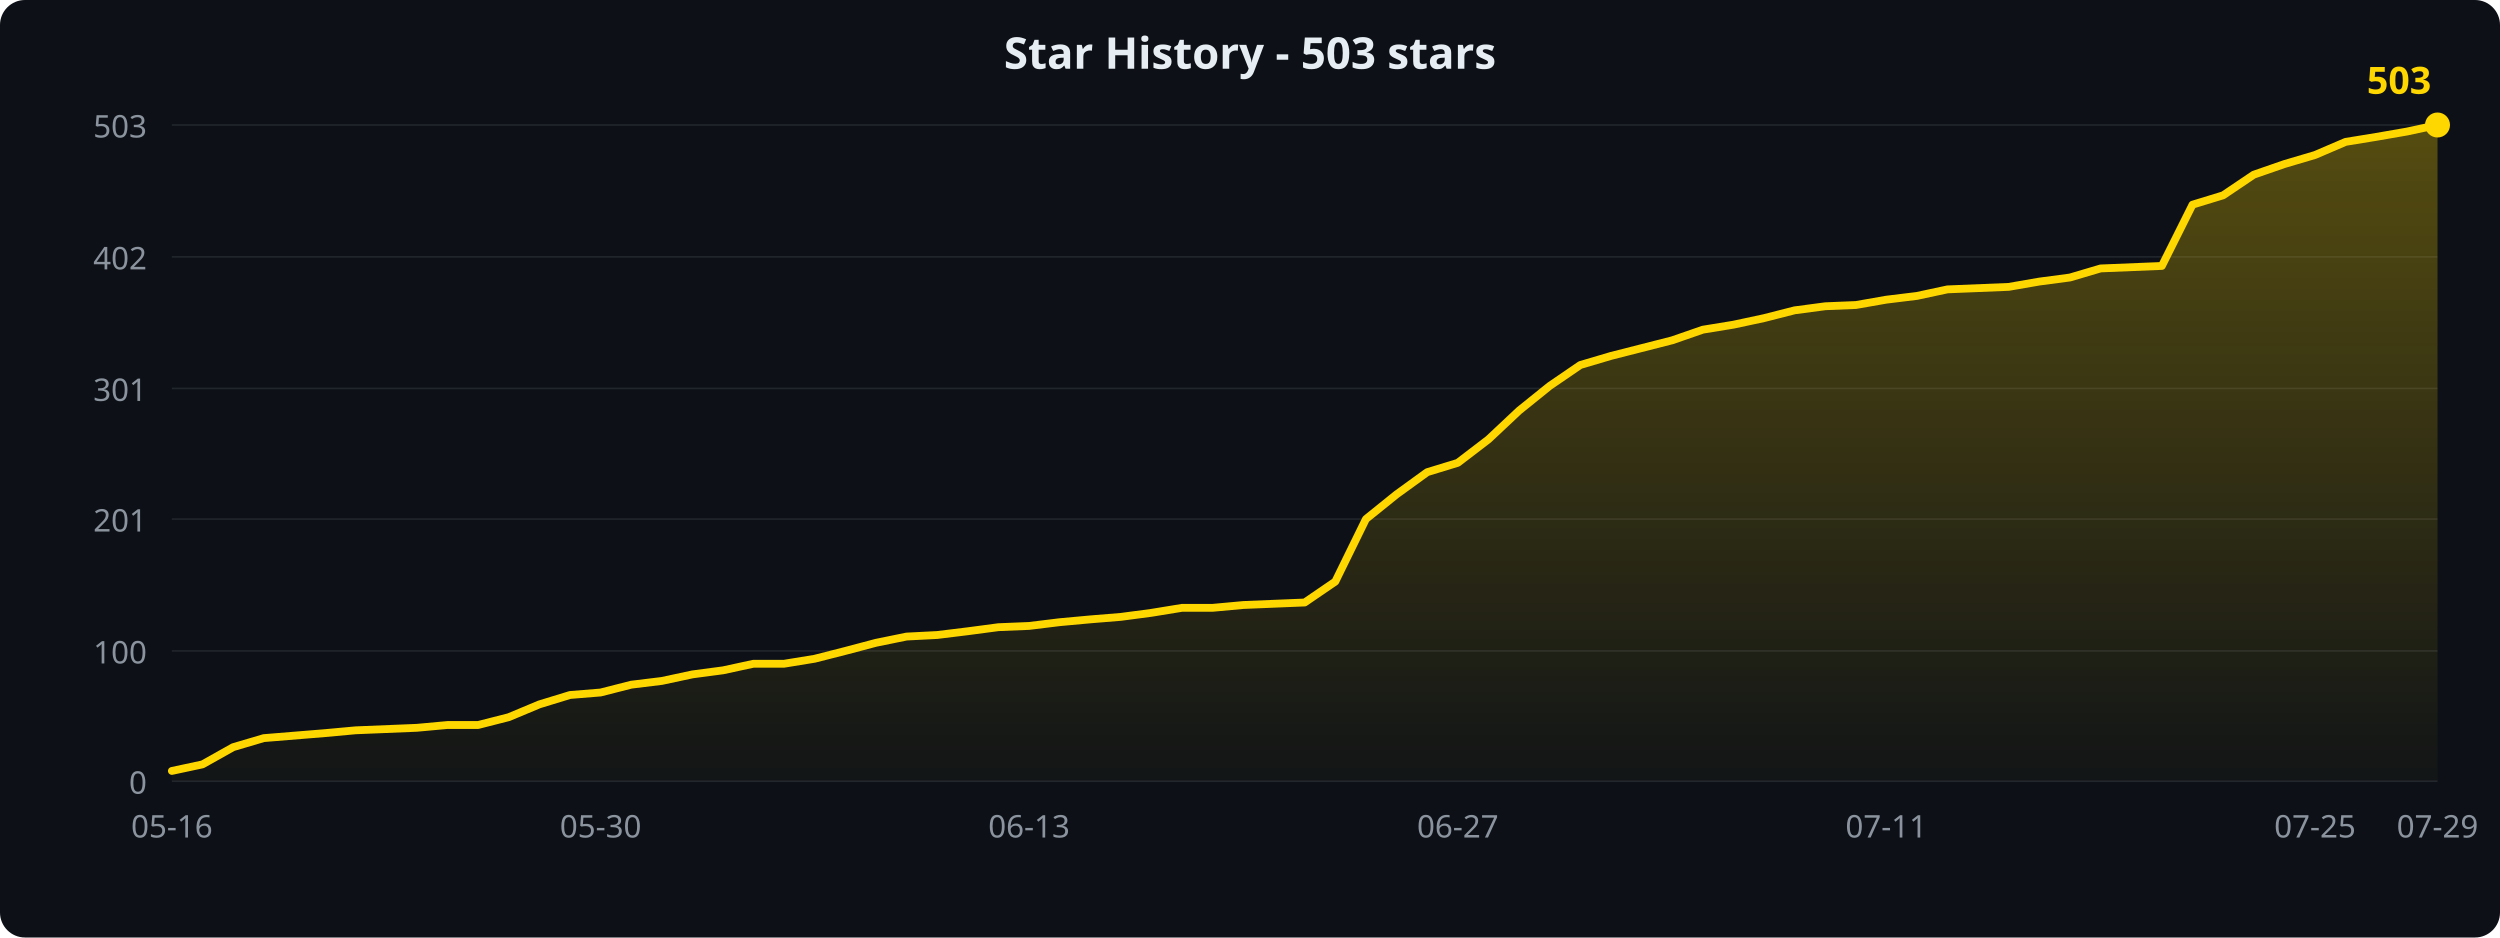
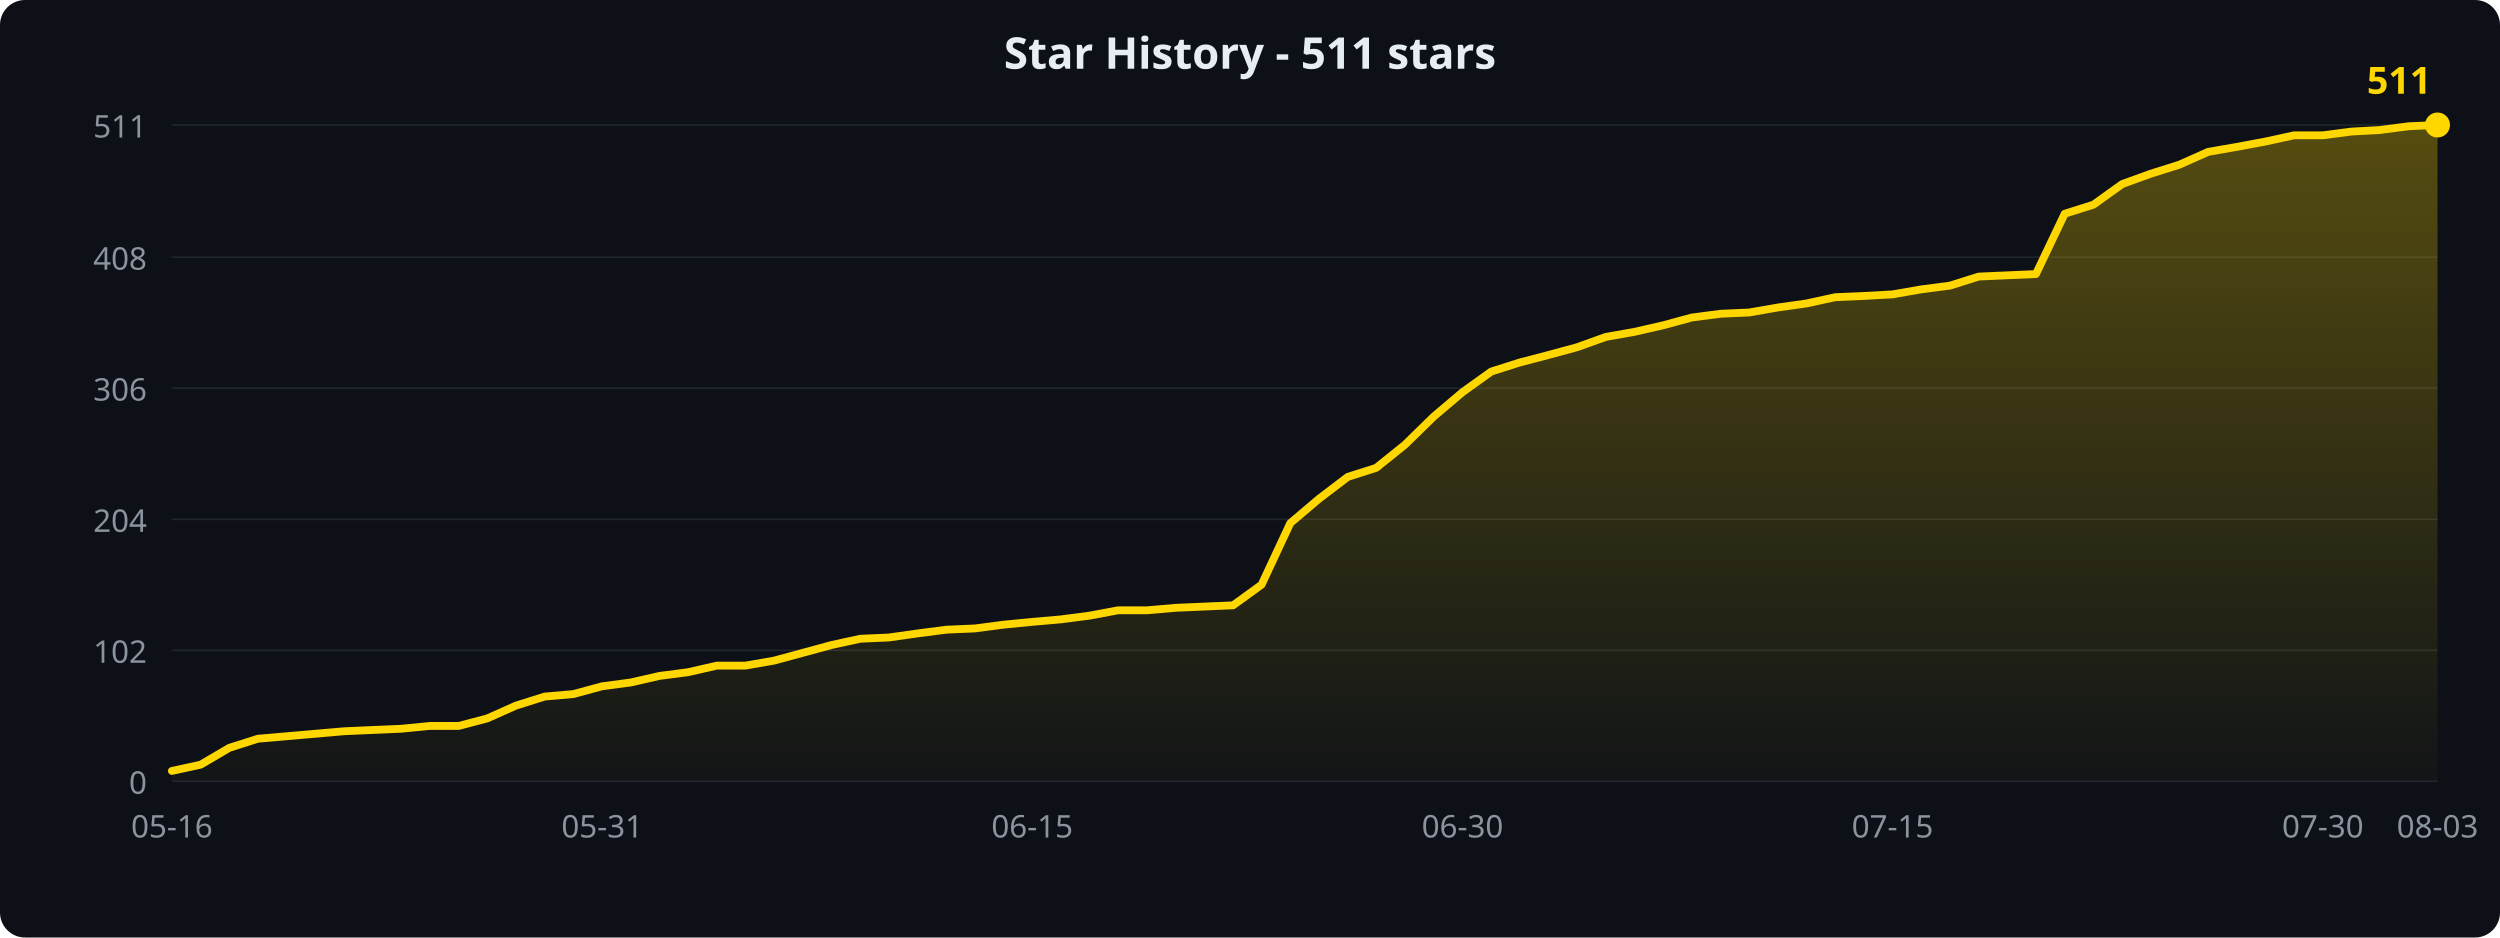
<svg xmlns="http://www.w3.org/2000/svg" viewBox="0 0 800 300" width="800" height="300">
  <defs>
    <linearGradient id="fill" x1="0" y1="0" x2="0" y2="1">
      <stop offset="0%" stop-color="#FFD700" stop-opacity="0.3" />
      <stop offset="100%" stop-color="#FFD700" stop-opacity="0.02" />
    </linearGradient>
  </defs>
  <rect width="800" height="300" rx="8" fill="#0d1117" />
  <text x="400.0" y="22" text-anchor="middle" fill="#e6edf3" font-family="system-ui,sans-serif" font-size="14" font-weight="600">
-     Star History - 503 stars
+     Star History - 511 stars
  </text>
  <line x1="55" y1="250.0" x2="780" y2="250.0" stroke="#21262d" stroke-width="0.5" />
  <text x="47" y="254.0" text-anchor="end" fill="#8b949e" font-family="system-ui,sans-serif" font-size="10">0</text>
-   <line x1="55" y1="208.3" x2="780" y2="208.3" stroke="#21262d" stroke-width="0.5" />
-   <text x="47" y="212.3" text-anchor="end" fill="#8b949e" font-family="system-ui,sans-serif" font-size="10">100</text>
-   <line x1="55" y1="166.1" x2="780" y2="166.1" stroke="#21262d" stroke-width="0.5" />
-   <text x="47" y="170.1" text-anchor="end" fill="#8b949e" font-family="system-ui,sans-serif" font-size="10">201</text>
-   <line x1="55" y1="124.3" x2="780" y2="124.3" stroke="#21262d" stroke-width="0.5" />
-   <text x="47" y="128.3" text-anchor="end" fill="#8b949e" font-family="system-ui,sans-serif" font-size="10">301</text>
-   <line x1="55" y1="82.2" x2="780" y2="82.2" stroke="#21262d" stroke-width="0.5" />
-   <text x="47" y="86.2" text-anchor="end" fill="#8b949e" font-family="system-ui,sans-serif" font-size="10">402</text>
+   <line x1="55" y1="208.1" x2="780" y2="208.1" stroke="#21262d" stroke-width="0.5" />
+   <text x="47" y="212.1" text-anchor="end" fill="#8b949e" font-family="system-ui,sans-serif" font-size="10">102</text>
+   <line x1="55" y1="166.2" x2="780" y2="166.2" stroke="#21262d" stroke-width="0.5" />
+   <text x="47" y="170.2" text-anchor="end" fill="#8b949e" font-family="system-ui,sans-serif" font-size="10">204</text>
+   <line x1="55" y1="124.2" x2="780" y2="124.2" stroke="#21262d" stroke-width="0.5" />
+   <text x="47" y="128.2" text-anchor="end" fill="#8b949e" font-family="system-ui,sans-serif" font-size="10">306</text>
+   <line x1="55" y1="82.3" x2="780" y2="82.3" stroke="#21262d" stroke-width="0.5" />
+   <text x="47" y="86.3" text-anchor="end" fill="#8b949e" font-family="system-ui,sans-serif" font-size="10">408</text>
  <line x1="55" y1="40.0" x2="780" y2="40.0" stroke="#21262d" stroke-width="0.5" />
-   <text x="47" y="44.0" text-anchor="end" fill="#8b949e" font-family="system-ui,sans-serif" font-size="10">503</text>
-   <polygon points="55.0,246.7 64.8,244.6 74.6,239.1 84.4,236.2 94.2,235.4 104.0,234.6 113.8,233.7 123.6,233.3 133.4,232.9 143.2,232.0 153.0,232.0 162.8,229.5 172.6,225.4 182.4,222.4 192.2,221.6 202.0,219.1 211.8,217.9 221.6,215.8 231.4,214.5 241.1,212.4 250.9,212.4 260.7,210.8 270.5,208.3 280.3,205.7 290.1,203.7 299.9,203.2 309.7,202.0 319.5,200.7 329.3,200.3 339.1,199.1 348.9,198.2 358.7,197.4 368.5,196.1 378.3,194.5 388.1,194.5 397.9,193.6 407.7,193.2 417.5,192.8 427.3,186.1 437.1,166.1 446.9,158.2 456.7,151.1 466.5,148.1 476.3,140.6 486.1,131.4 495.9,123.5 505.7,116.8 515.5,113.9 525.3,111.4 535.1,108.9 544.9,105.5 554.7,103.9 564.5,101.8 574.3,99.3 584.1,98.0 593.9,97.6 603.6,95.9 613.4,94.7 623.2,92.6 633.0,92.2 642.8,91.8 652.6,90.1 662.4,88.8 672.2,85.9 682.0,85.5 691.8,85.1 701.6,65.5 711.4,62.5 721.2,55.9 731.0,52.5 740.8,49.6 750.6,45.4 760.4,43.8 770.2,42.1 780.0,40.0 780.0,250.0 55.0,250.0" fill="url(#fill)" />
-   <polyline points="55.0,246.7 64.8,244.6 74.6,239.1 84.4,236.2 94.2,235.4 104.0,234.6 113.8,233.7 123.6,233.3 133.4,232.9 143.2,232.0 153.0,232.0 162.8,229.5 172.6,225.4 182.4,222.4 192.2,221.6 202.0,219.1 211.8,217.9 221.6,215.8 231.4,214.5 241.1,212.4 250.9,212.4 260.7,210.8 270.5,208.3 280.3,205.7 290.1,203.7 299.9,203.2 309.7,202.0 319.5,200.7 329.3,200.3 339.1,199.1 348.9,198.2 358.7,197.4 368.5,196.1 378.3,194.5 388.1,194.5 397.9,193.6 407.7,193.2 417.5,192.8 427.3,186.1 437.1,166.1 446.9,158.2 456.7,151.1 466.5,148.1 476.3,140.6 486.1,131.4 495.9,123.5 505.7,116.8 515.5,113.9 525.3,111.4 535.1,108.9 544.9,105.5 554.7,103.9 564.5,101.8 574.3,99.3 584.1,98.0 593.9,97.6 603.6,95.9 613.4,94.7 623.2,92.6 633.0,92.2 642.8,91.8 652.6,90.1 662.4,88.8 672.2,85.9 682.0,85.5 691.8,85.1 701.6,65.5 711.4,62.5 721.2,55.9 731.0,52.5 740.8,49.6 750.6,45.4 760.4,43.8 770.2,42.1 780.0,40.0" fill="none" stroke="#FFD700" stroke-width="2.5" stroke-linejoin="round" stroke-linecap="round" />
+   <text x="47" y="44.0" text-anchor="end" fill="#8b949e" font-family="system-ui,sans-serif" font-size="10">511</text>
+   <polygon points="55.0,246.7 64.2,244.7 73.4,239.3 82.5,236.4 91.7,235.6 100.9,234.8 110.1,234.0 119.2,233.6 128.4,233.2 137.6,232.3 146.8,232.3 155.9,229.9 165.1,225.8 174.3,222.9 183.5,222.1 192.7,219.6 201.8,218.4 211.0,216.3 220.2,215.1 229.4,213.0 238.5,213.0 247.7,211.4 256.9,208.9 266.1,206.4 275.3,204.4 284.4,204.0 293.6,202.7 302.8,201.5 312.0,201.1 321.1,199.9 330.3,199.0 339.5,198.2 348.7,197.0 357.8,195.3 367.0,195.3 376.2,194.5 385.4,194.1 394.6,193.7 403.7,187.1 412.9,167.4 422.1,159.6 431.3,152.6 440.4,149.7 449.6,142.3 458.8,133.3 468.0,125.5 477.2,118.9 486.3,116.0 495.5,113.6 504.7,111.1 513.9,107.8 523.0,106.2 532.2,104.1 541.4,101.6 550.6,100.4 559.7,100.0 568.9,98.4 578.1,97.1 587.3,95.1 596.5,94.7 605.6,94.2 614.8,92.6 624.0,91.4 633.2,88.5 642.3,88.1 651.5,87.7 660.7,68.4 669.9,65.5 679.1,58.9 688.2,55.6 697.4,52.7 706.6,48.6 715.8,47.0 724.9,45.3 734.1,43.3 743.3,43.3 752.5,42.1 761.6,41.6 770.8,40.4 780.0,40.0 780.0,250.0 55.0,250.0" fill="url(#fill)" />
+   <polyline points="55.0,246.7 64.2,244.7 73.4,239.3 82.5,236.4 91.7,235.6 100.9,234.8 110.1,234.0 119.2,233.6 128.4,233.2 137.6,232.3 146.8,232.3 155.9,229.9 165.1,225.8 174.3,222.9 183.5,222.1 192.7,219.6 201.8,218.4 211.0,216.3 220.2,215.1 229.4,213.0 238.5,213.0 247.7,211.4 256.9,208.9 266.1,206.4 275.3,204.4 284.4,204.0 293.6,202.7 302.8,201.5 312.0,201.1 321.1,199.9 330.3,199.0 339.5,198.2 348.7,197.0 357.8,195.3 367.0,195.3 376.2,194.5 385.4,194.1 394.6,193.7 403.7,187.1 412.9,167.4 422.1,159.6 431.3,152.6 440.4,149.7 449.6,142.3 458.8,133.3 468.0,125.5 477.2,118.9 486.3,116.0 495.5,113.6 504.7,111.1 513.9,107.8 523.0,106.2 532.2,104.1 541.4,101.6 550.6,100.4 559.7,100.0 568.9,98.4 578.1,97.1 587.3,95.1 596.5,94.7 605.6,94.2 614.8,92.6 624.0,91.4 633.2,88.5 642.3,88.1 651.5,87.7 660.7,68.4 669.9,65.5 679.1,58.9 688.2,55.6 697.4,52.7 706.6,48.6 715.8,47.0 724.9,45.3 734.1,43.3 743.3,43.3 752.5,42.1 761.6,41.6 770.8,40.4 780.0,40.0" fill="none" stroke="#FFD700" stroke-width="2.5" stroke-linejoin="round" stroke-linecap="round" />
  <text x="55.0" y="268" text-anchor="middle" fill="#8b949e" font-family="system-ui,sans-serif" font-size="10">05-16</text>
-   <text x="192.2" y="268" text-anchor="middle" fill="#8b949e" font-family="system-ui,sans-serif" font-size="10">05-30</text>
-   <text x="329.3" y="268" text-anchor="middle" fill="#8b949e" font-family="system-ui,sans-serif" font-size="10">06-13</text>
-   <text x="466.5" y="268" text-anchor="middle" fill="#8b949e" font-family="system-ui,sans-serif" font-size="10">06-27</text>
-   <text x="603.6" y="268" text-anchor="middle" fill="#8b949e" font-family="system-ui,sans-serif" font-size="10">07-11</text>
-   <text x="740.8" y="268" text-anchor="middle" fill="#8b949e" font-family="system-ui,sans-serif" font-size="10">07-25</text>
-   <text x="780.0" y="268" text-anchor="middle" fill="#8b949e" font-family="system-ui,sans-serif" font-size="10">07-29</text>
+   <text x="192.7" y="268" text-anchor="middle" fill="#8b949e" font-family="system-ui,sans-serif" font-size="10">05-31</text>
+   <text x="330.3" y="268" text-anchor="middle" fill="#8b949e" font-family="system-ui,sans-serif" font-size="10">06-15</text>
+   <text x="468.0" y="268" text-anchor="middle" fill="#8b949e" font-family="system-ui,sans-serif" font-size="10">06-30</text>
+   <text x="605.6" y="268" text-anchor="middle" fill="#8b949e" font-family="system-ui,sans-serif" font-size="10">07-15</text>
+   <text x="743.3" y="268" text-anchor="middle" fill="#8b949e" font-family="system-ui,sans-serif" font-size="10">07-30</text>
+   <text x="780.0" y="268" text-anchor="middle" fill="#8b949e" font-family="system-ui,sans-serif" font-size="10">08-03</text>
  <circle cx="780.0" cy="40.0" r="4" fill="#FFD700" />
-   <text x="778.0" y="30.0" text-anchor="end" fill="#FFD700" font-family="system-ui,sans-serif" font-size="12" font-weight="600">503</text>
+   <text x="778.0" y="30.0" text-anchor="end" fill="#FFD700" font-family="system-ui,sans-serif" font-size="12" font-weight="600">511</text>
</svg>
